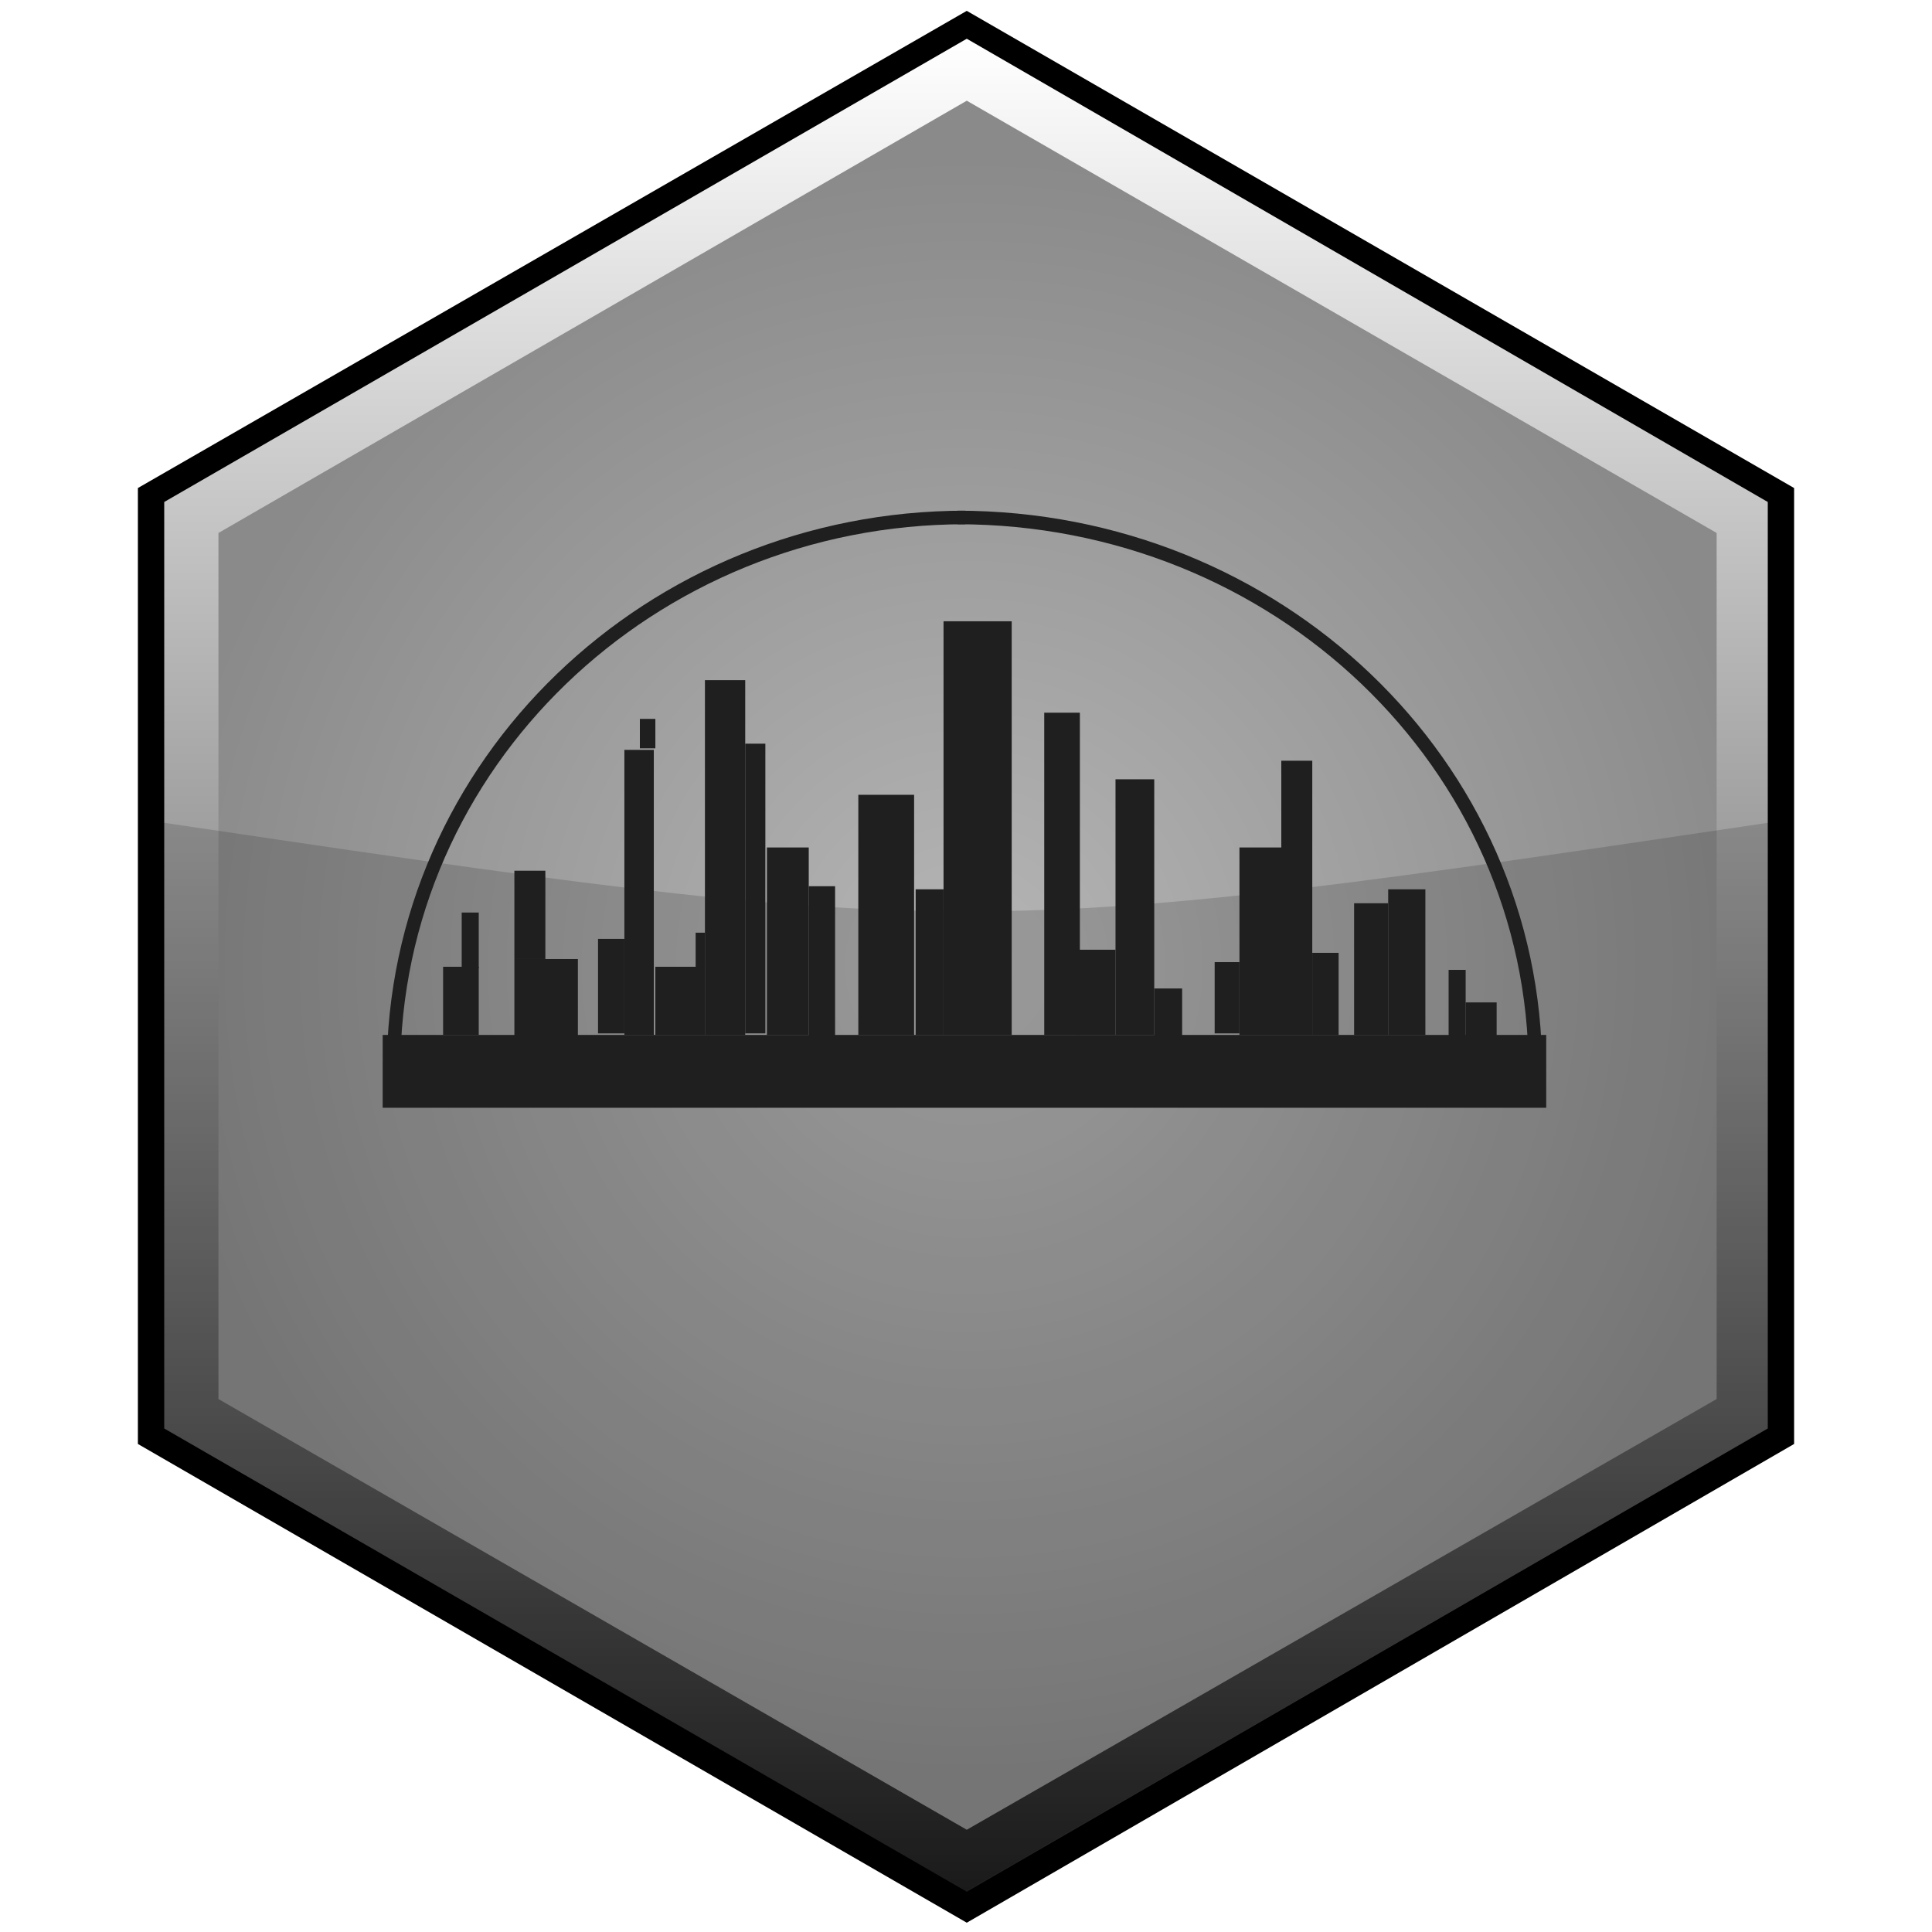
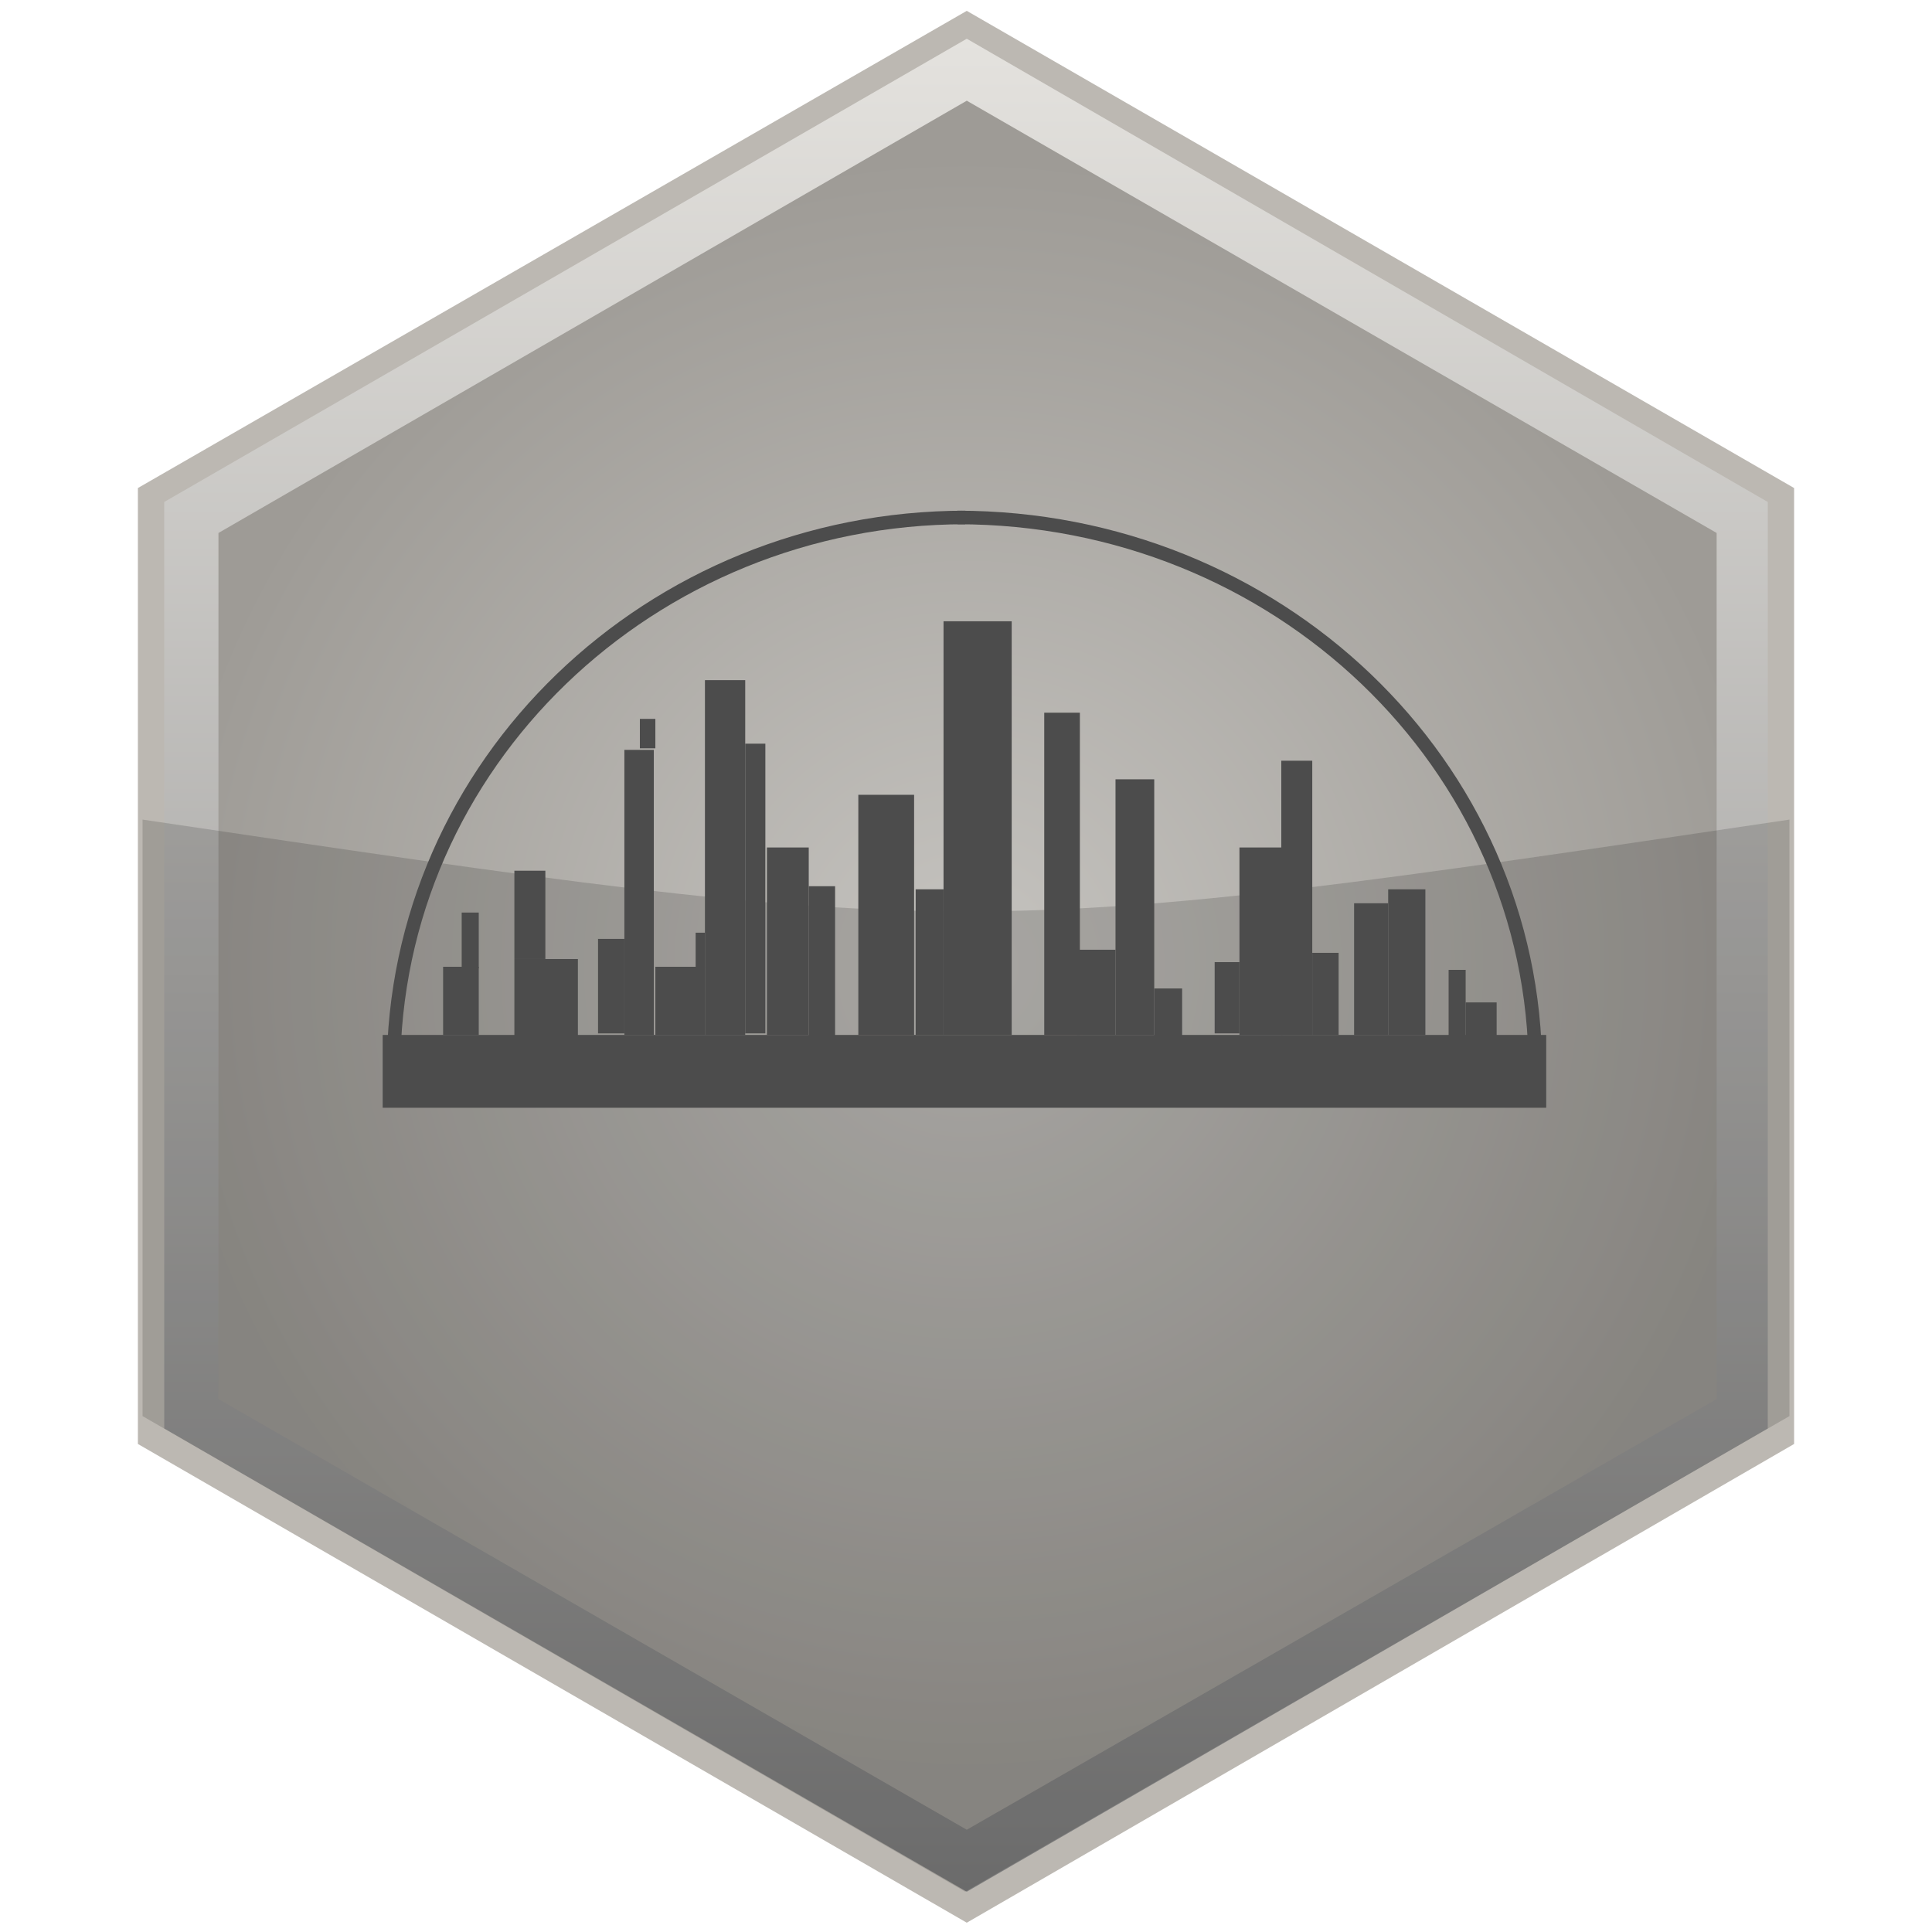
<svg xmlns="http://www.w3.org/2000/svg" version="1.1" id="city" x="0px" y="0px" viewBox="0 0 124.7 124.7" style="enable-background:new 0 0 124.7 124.7;" xml:space="preserve">
  <style type="text/css">
- 	.st0{fill:url(#SVGID_1_);}
- 	.st1{fill:url(#SVGID_00000001645248368866154560000006728950072122137261_);}
- 	.st2{opacity:0.15;enable-background:new    ;}
- 	.st3{fill:none;stroke:#1F1F1F;stroke-width:0.875;stroke-miterlimit:10;}
- 	.st4{fill:#1F1F1F;}
- </style>
+     .st0{fill:url(#SVGID_1_);}
+     .st1{fill:url(#SVGID_00000001645248368866154560000006728950072122137261_);}
+     .st2{opacity:0.15;enable-background:new;}
+     .st3{fill:none;stroke:#4C4C4C;stroke-width:0.875;stroke-miterlimit:10;}
+     .st4{fill:#4C4C4C;}
+   </style>
  <g id="cityNeutral">
-     <polygon points="115.8,93.2 115.8,31.5 62.4,0.7 8.9,31.5 8.9,93.2 62.4,124.1  " />
+     <polygon points="115.8,93.2 115.8,31.5 62.4,0.7 8.9,31.5 8.9,93.2 62.4,124.1" fill="#bcb8b2" />
    <linearGradient id="SVGID_1_" gradientUnits="userSpaceOnUse" x1="62.35" y1="3.632" x2="62.35" y2="123.232" gradientTransform="matrix(1 0 0 -1 0 125.7323)">
-       <stop offset="0" style="stop-color:#1F1F1F" />
-       <stop offset="1" style="stop-color:#FFFFFF" />
+       <stop offset="0" style="stop-color:#7E7E7E" />
+       <stop offset="1" style="stop-color:#E4E2DE" />
    </linearGradient>
-     <polygon class="st0" points="114.1,92.2 114.1,32.4 62.4,2.5 10.6,32.4 10.6,92.2 62.4,122.1  " />
+     <polygon class="st0" points="114.1,92.2 114.1,32.4 62.4,2.5 10.6,32.4 10.6,92.2 62.4,122.1" />
    <radialGradient id="SVGID_00000031901281381044355040000004915306664877472387_" cx="62.45" cy="63.432" r="52.208" gradientTransform="matrix(1 0 0 -1 0 125.7323)" gradientUnits="userSpaceOnUse">
-       <stop offset="0" style="stop-color:#B5B5B5" />
-       <stop offset="1" style="stop-color:#8A8A8A" />
+       <stop offset="0" style="stop-color:#C5C3BF" />
+       <stop offset="1" style="stop-color:#9E9B96" />
    </radialGradient>
-     <polygon style="fill:url(#SVGID_00000031901281381044355040000004915306664877472387_);" points="110.8,90.3 110.8,34.4 62.4,6.5    14.1,34.4 14.1,90.3 62.4,118.1  " />
+     <polygon style="fill:url(#SVGID_00000031901281381044355040000004915306664877472387_);" points="110.8,90.3 110.8,34.4 62.4,6.5 14.1,34.4 14.1,90.3 62.4,118.1" />
    <path class="st2" d="M115.5,91.4V52.9l0,0c-53.1,7.9-53.1,7.9-106.3,0l0,0v38.5l53.1,30.7L115.5,91.4z" />
    <g id="city-logo">
      <path class="st3" d="M25.4,69.1c0-19.8,16.6-35.7,36.9-35.7" />
      <path class="st3" d="M99.1,69.1c0-19.8-16.7-35.7-37.3-35.7" />
      <rect x="24.7" y="66.8" class="st4" width="75.1" height="4.7" />
      <rect x="28.6" y="62.4" class="st4" width="2.3" height="4.4" />
      <rect x="29.8" y="58.9" class="st4" width="1.1" height="3.6" />
      <rect x="33.2" y="61.9" class="st4" width="4.1" height="5" />
      <rect x="33.2" y="56.2" class="st4" width="2" height="5.7" />
      <rect x="38.6" y="60.6" class="st4" width="1.7" height="6.1" />
      <rect x="40.3" y="48.4" class="st4" width="1.9" height="18.4" />
      <rect x="41.3" y="46.4" class="st4" width="1" height="1.9" />
      <rect x="42.3" y="62.4" class="st4" width="3.2" height="4.4" />
      <rect x="44.9" y="60.2" class="st4" width="0.6" height="2.3" />
      <rect x="45.5" y="43.9" class="st4" width="2.6" height="22.9" />
      <rect x="48.1" y="48" class="st4" width="1.3" height="18.7" />
      <rect x="49.5" y="54.7" class="st4" width="2.7" height="12.1" />
      <rect x="52.2" y="57.2" class="st4" width="1.7" height="9.7" />
      <rect x="55.4" y="51.3" class="st4" width="3.6" height="15.5" />
      <rect x="59.1" y="57.4" class="st4" width="1.8" height="9.4" />
      <rect x="60.9" y="40.1" class="st4" width="4.4" height="26.7" />
      <rect x="67.4" y="46" class="st4" width="2.3" height="20.8" />
      <rect x="72" y="50.3" class="st4" width="2.5" height="16.5" />
      <rect x="69.5" y="61.3" class="st4" width="2.5" height="5.5" />
      <rect x="74.5" y="63.8" class="st4" width="1.8" height="3.1" />
      <rect x="78.4" y="62.1" class="st4" width="1.6" height="4.6" />
      <rect x="80" y="54.7" class="st4" width="2.8" height="12.1" />
      <rect x="82.7" y="49.1" class="st4" width="2" height="17.7" />
      <rect x="84.7" y="61.5" class="st4" width="1.7" height="5.3" />
      <rect x="87.4" y="58.3" class="st4" width="2.2" height="8.5" />
      <rect x="89.6" y="57.4" class="st4" width="2.4" height="9.4" />
      <rect x="93.5" y="62.6" class="st4" width="1.1" height="4.3" />
      <rect x="94.6" y="64.7" class="st4" width="2" height="2.2" />
    </g>
  </g>
</svg>
